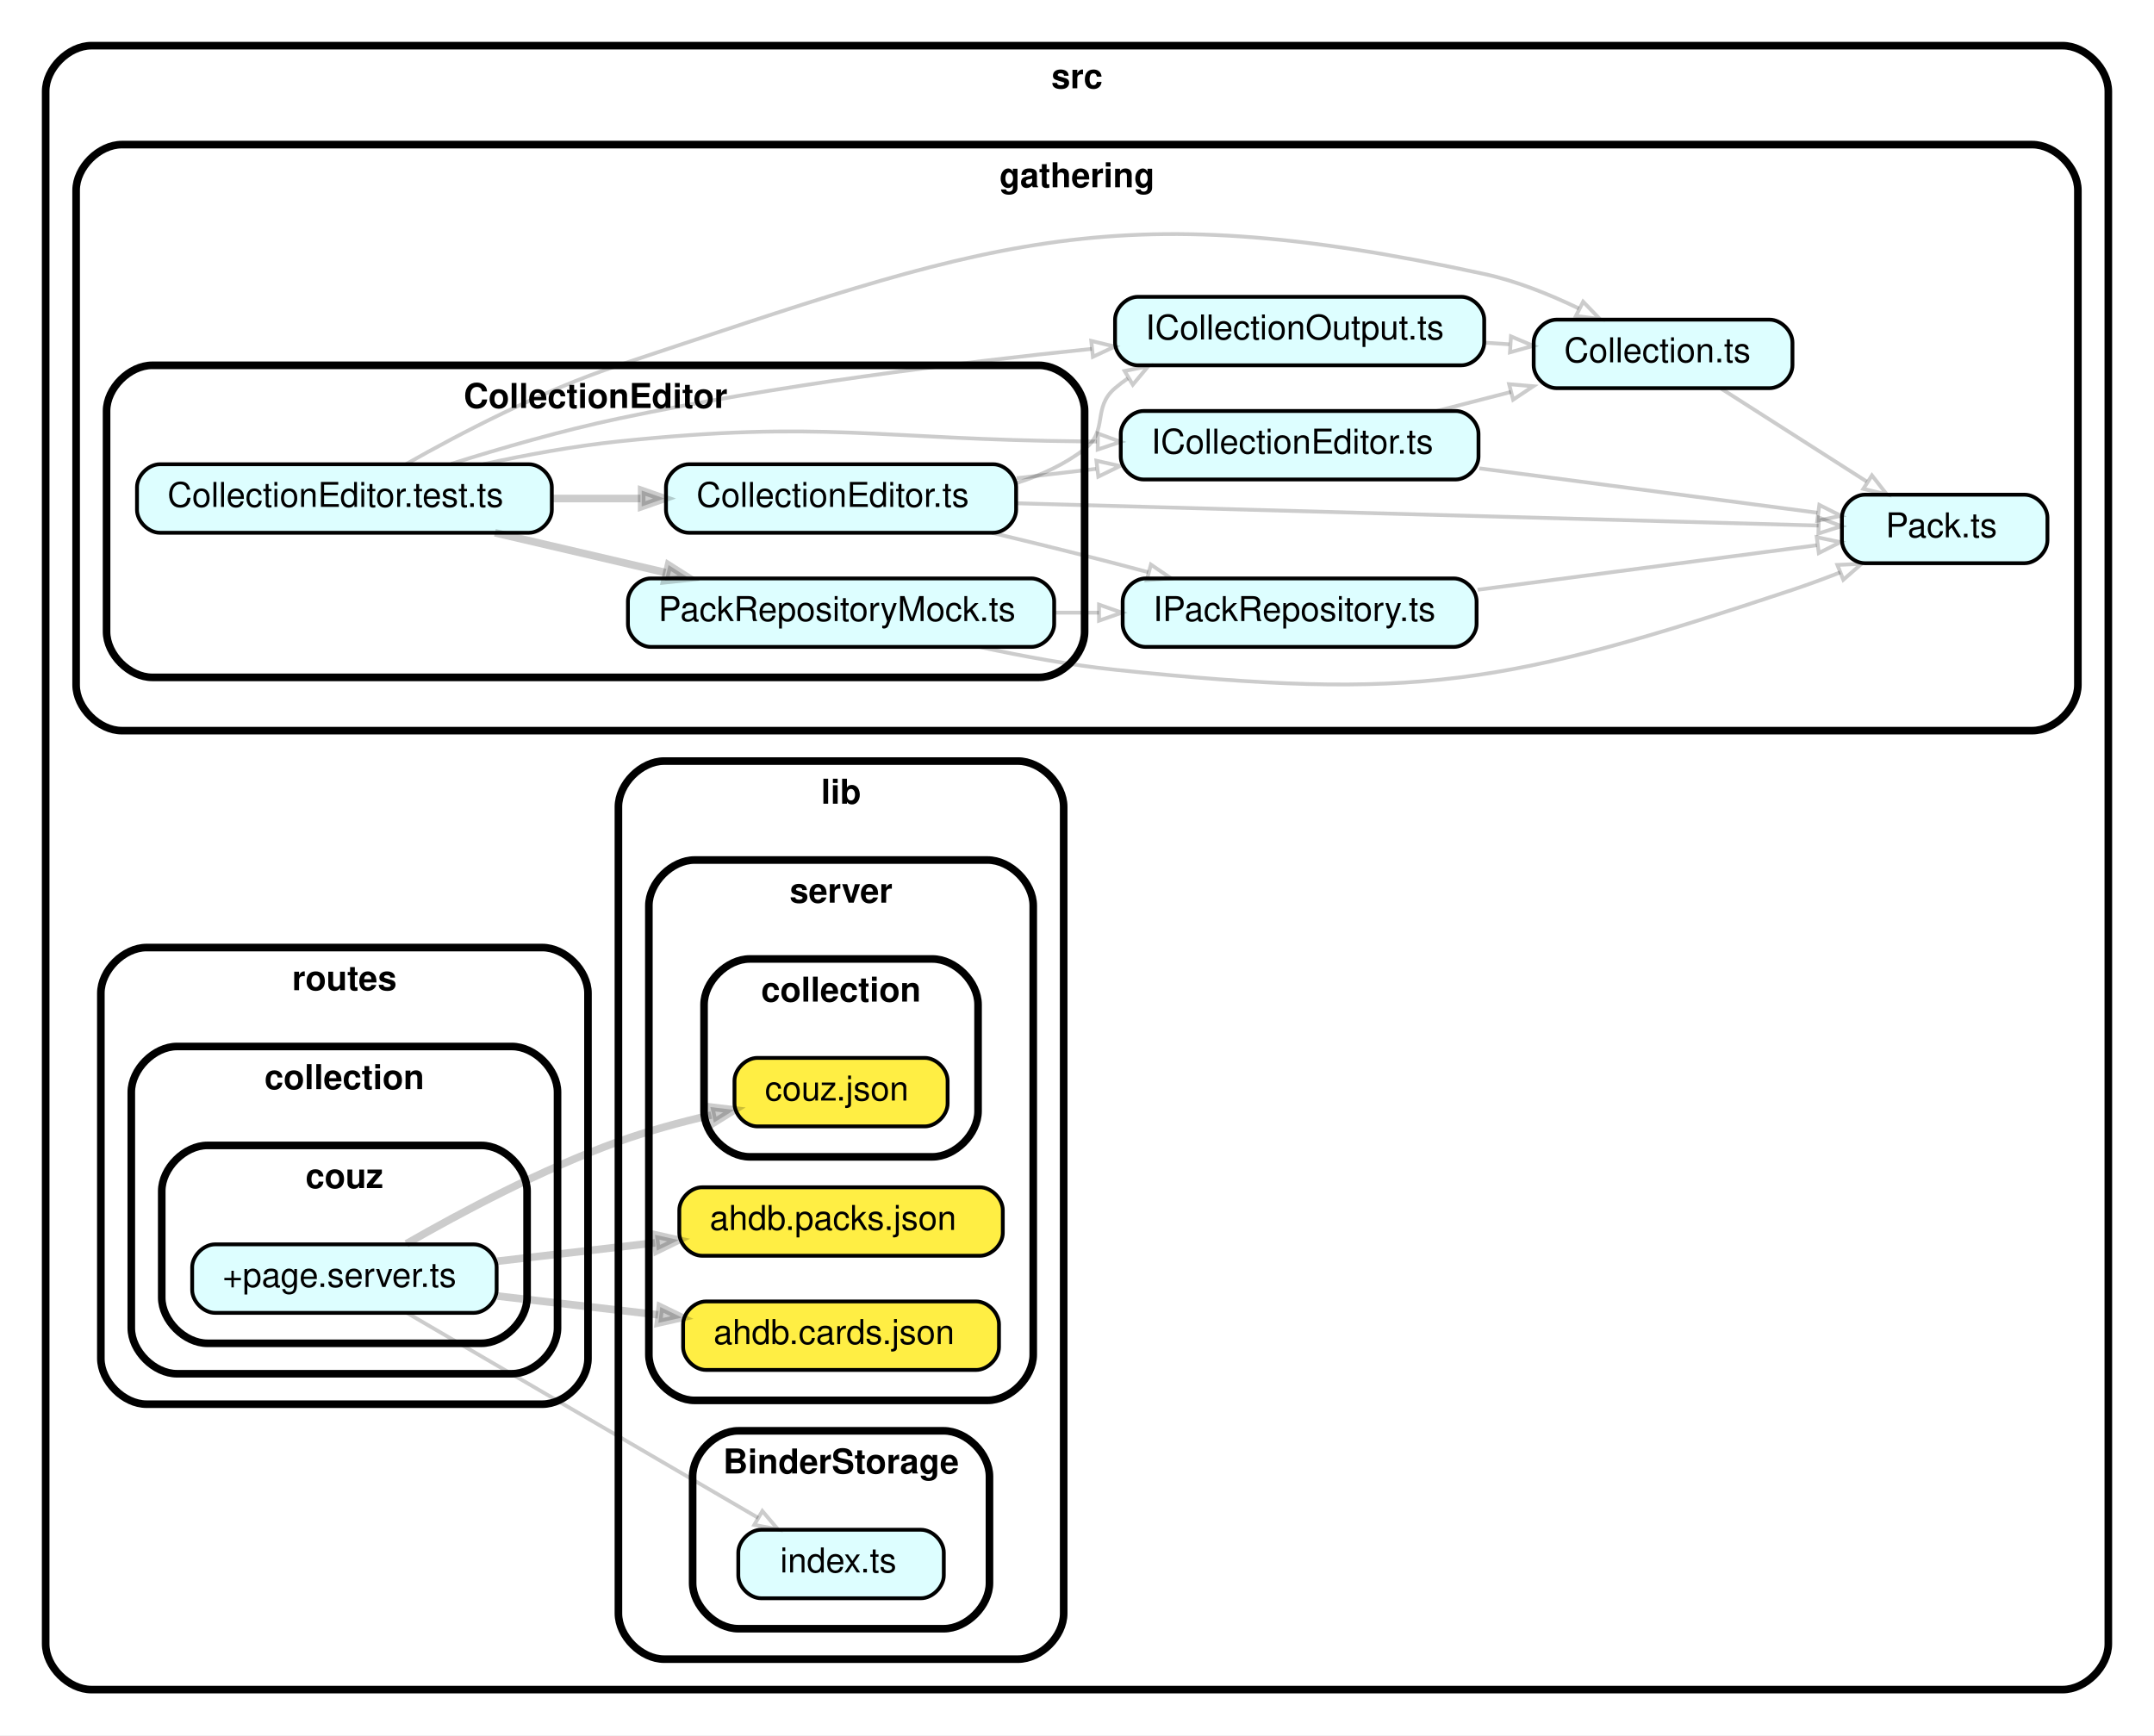
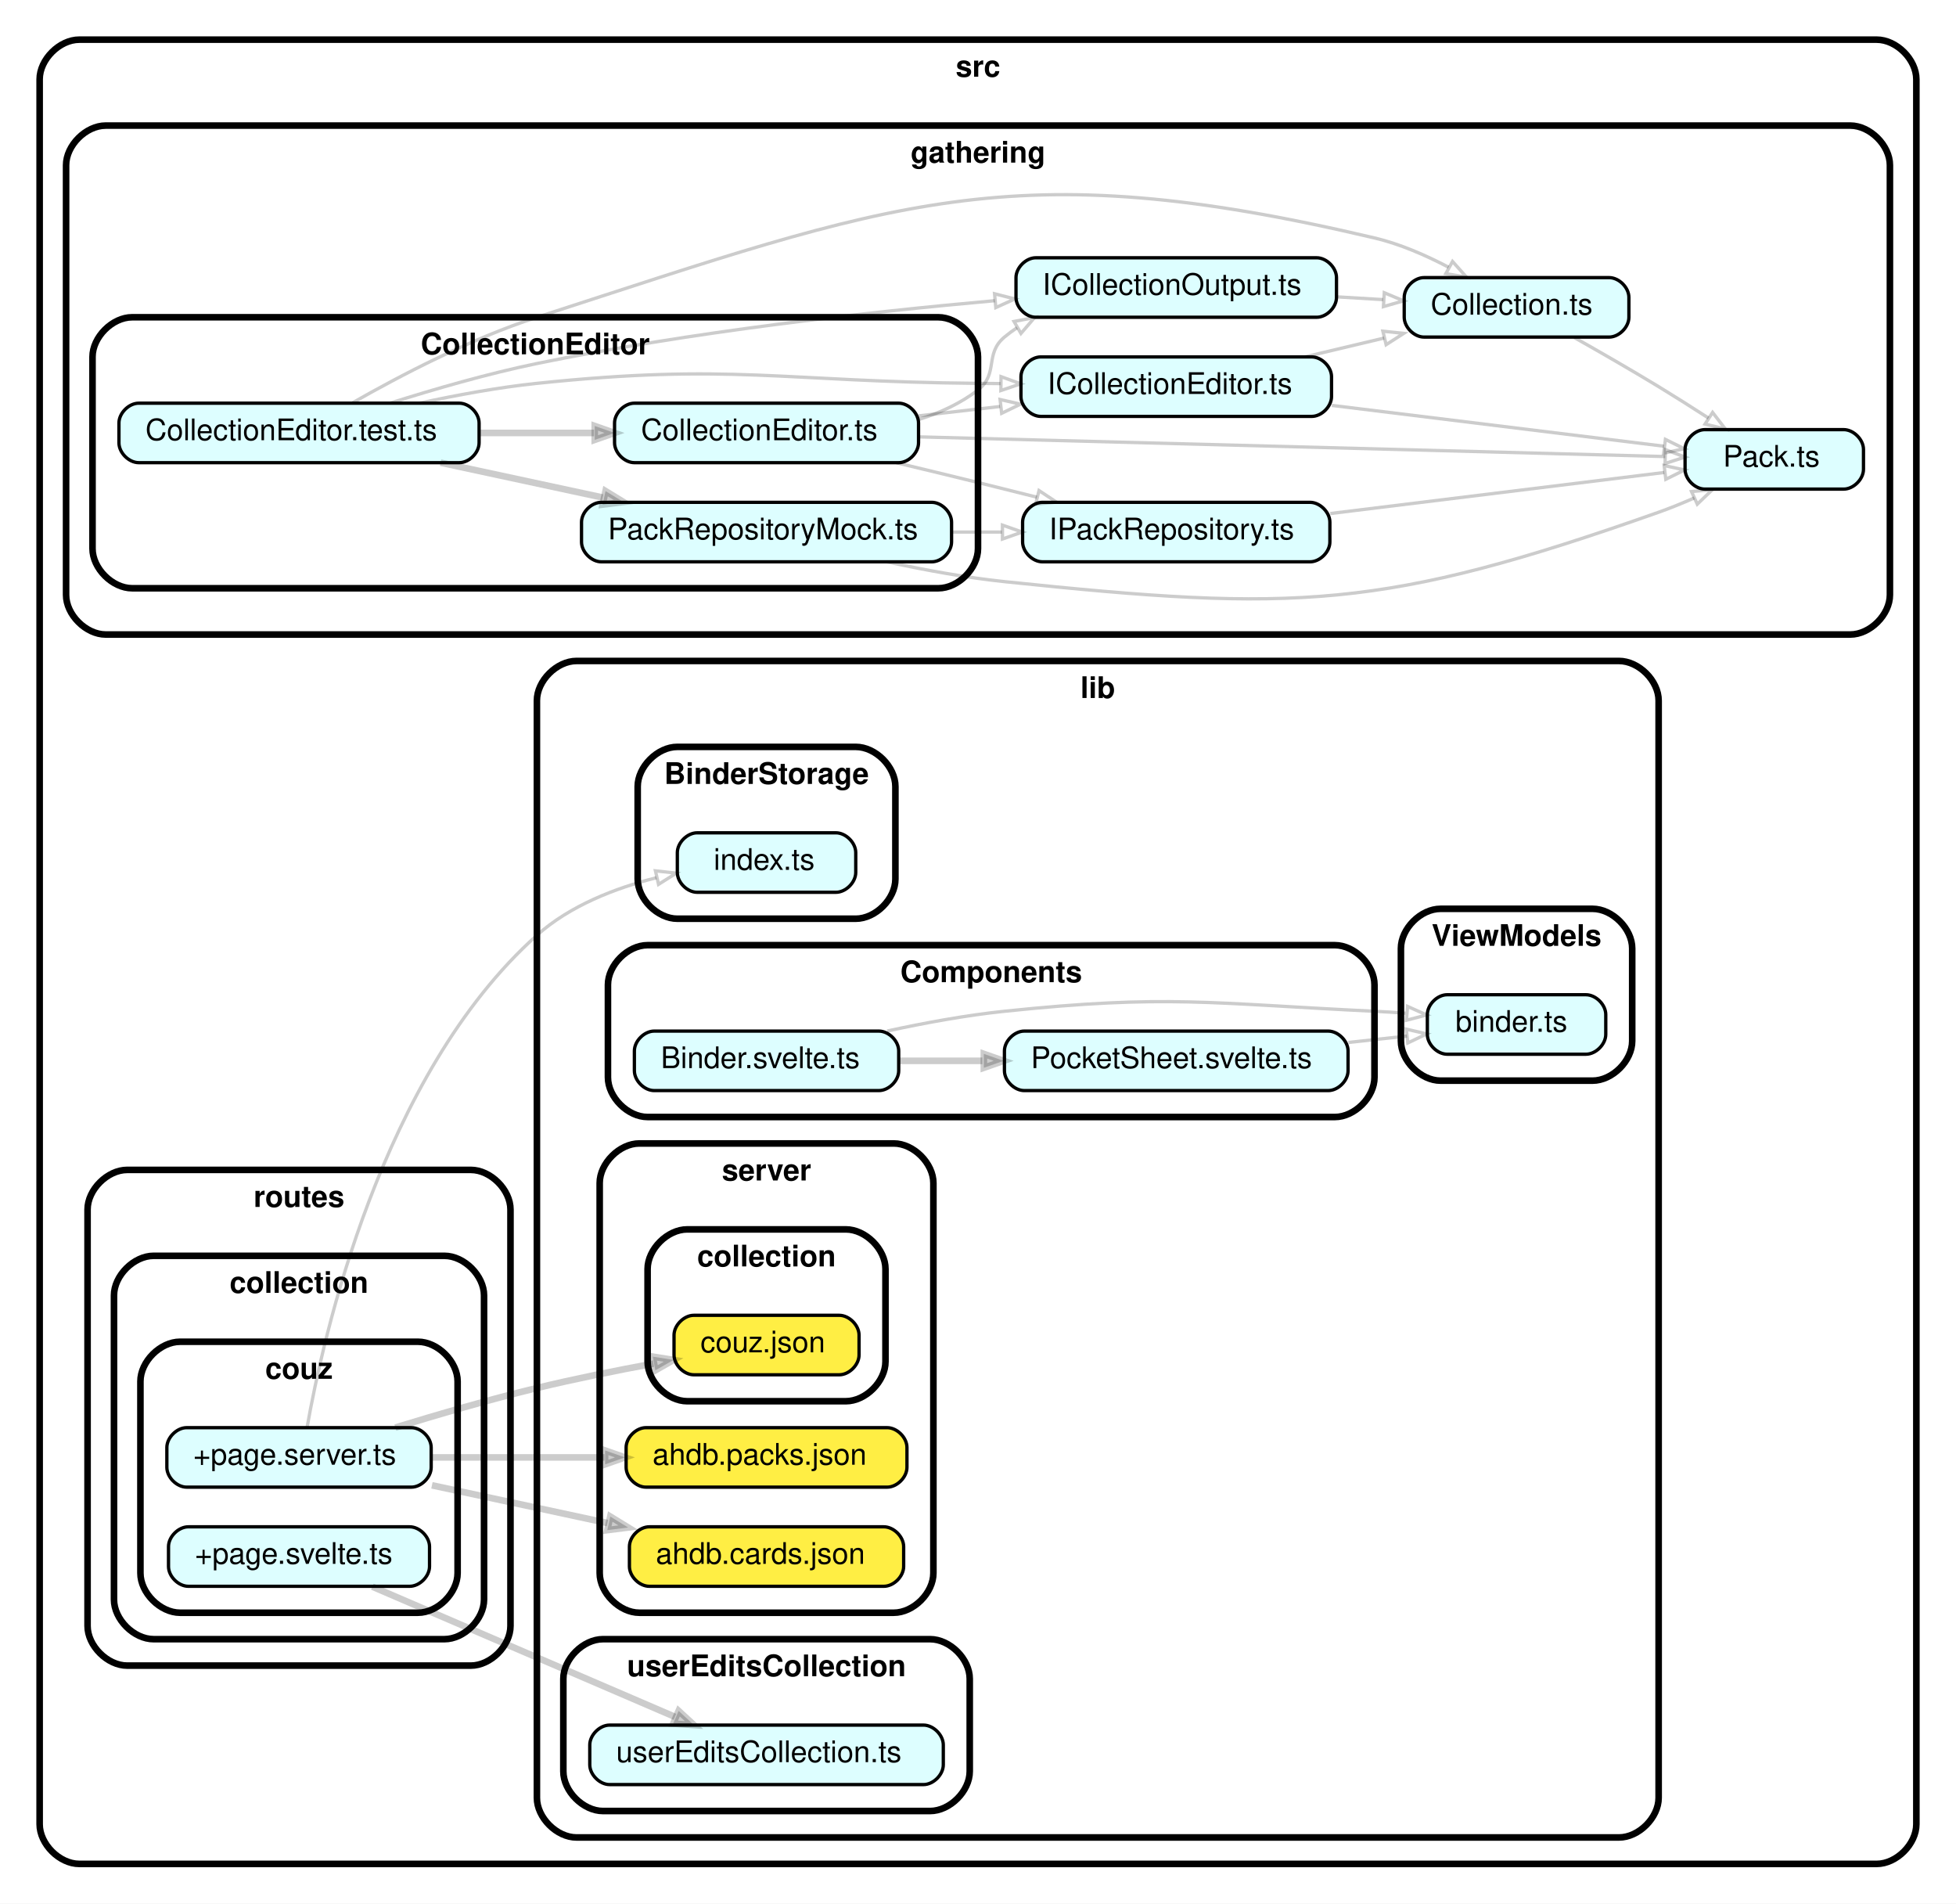
- <svg xmlns="http://www.w3.org/2000/svg" xmlns:xlink="http://www.w3.org/1999/xlink" width="566pt" height="456pt" viewBox="0.00 0.00 566.00 456.00">
-   <g id="graph0" class="graph" transform="scale(1 1) rotate(0) translate(4 452)">
-     <polygon fill="white" stroke="transparent" points="-4,4 -4,-452 562,-452 562,4 -4,4" />
+ <svg xmlns="http://www.w3.org/2000/svg" xmlns:xlink="http://www.w3.org/1999/xlink" width="592pt" height="576pt" viewBox="0.00 0.00 592.00 576.00">
+   <g id="graph0" class="graph" transform="scale(1 1) rotate(0) translate(4 572)">
+     <polygon fill="white" stroke="transparent" points="-4,4 -4,-572 588,-572 588,4 -4,4" />
    <g id="clust1" class="cluster">
-       <path fill="#ffffff" stroke="black" stroke-width="2" d="M20,-8C20,-8 538,-8 538,-8 544,-8 550,-14 550,-20 550,-20 550,-428 550,-428 550,-434 544,-440 538,-440 538,-440 20,-440 20,-440 14,-440 8,-434 8,-428 8,-428 8,-20 8,-20 8,-14 14,-8 20,-8" />
-       <text text-anchor="middle" x="279" y="-428.8" font-family="Helvetica,sans-Serif" font-weight="bold" font-size="9.00">src</text>
+       <path fill="#ffffff" stroke="black" stroke-width="2" d="M20,-8C20,-8 564,-8 564,-8 570,-8 576,-14 576,-20 576,-20 576,-548 576,-548 576,-554 570,-560 564,-560 564,-560 20,-560 20,-560 14,-560 8,-554 8,-548 8,-548 8,-20 8,-20 8,-14 14,-8 20,-8" />
+       <text text-anchor="middle" x="292" y="-548.8" font-family="Helvetica,sans-Serif" font-weight="bold" font-size="9.00">src</text>
+     </g>
+     <g id="clust2" class="cluster">
+       <path fill="#ffffff" stroke="black" stroke-width="2" d="M28,-380C28,-380 556,-380 556,-380 562,-380 568,-386 568,-392 568,-392 568,-522 568,-522 568,-528 562,-534 556,-534 556,-534 28,-534 28,-534 22,-534 16,-528 16,-522 16,-522 16,-392 16,-392 16,-386 22,-380 28,-380" />
+       <text text-anchor="middle" x="292" y="-522.8" font-family="Helvetica,sans-Serif" font-weight="bold" font-size="9.00">gathering</text>
+     </g>
+     <g id="clust3" class="cluster">
+       <path fill="#ffffff" stroke="black" stroke-width="2" d="M36,-394C36,-394 280,-394 280,-394 286,-394 292,-400 292,-406 292,-406 292,-464 292,-464 292,-470 286,-476 280,-476 280,-476 36,-476 36,-476 30,-476 24,-470 24,-464 24,-464 24,-406 24,-406 24,-400 30,-394 36,-394" />
+       <text text-anchor="middle" x="158" y="-464.8" font-family="Helvetica,sans-Serif" font-weight="bold" font-size="9.00">CollectionEditor</text>
    </g>
    <g id="clust4" class="cluster">
-       <path fill="#ffffff" stroke="black" stroke-width="2" d="M170.5,-16C170.5,-16 263.5,-16 263.5,-16 269.5,-16 275.5,-22 275.5,-28 275.5,-28 275.5,-240 275.5,-240 275.5,-246 269.5,-252 263.5,-252 263.5,-252 170.5,-252 170.5,-252 164.5,-252 158.5,-246 158.5,-240 158.5,-240 158.5,-28 158.5,-28 158.5,-22 164.5,-16 170.5,-16" />
-       <text text-anchor="middle" x="217" y="-240.8" font-family="Helvetica,sans-Serif" font-weight="bold" font-size="9.00">lib</text>
+       <path fill="#ffffff" stroke="black" stroke-width="2" d="M170.5,-16C170.5,-16 486,-16 486,-16 492,-16 498,-22 498,-28 498,-28 498,-360 498,-360 498,-366 492,-372 486,-372 486,-372 170.5,-372 170.5,-372 164.5,-372 158.5,-366 158.5,-360 158.5,-360 158.5,-28 158.5,-28 158.5,-22 164.5,-16 170.5,-16" />
+       <text text-anchor="middle" x="328.25" y="-360.8" font-family="Helvetica,sans-Serif" font-weight="bold" font-size="9.00">lib</text>
+     </g>
+     <g id="clust5" class="cluster">
+       <path fill="#ffffff" stroke="black" stroke-width="2" d="M201,-294C201,-294 255,-294 255,-294 261,-294 267,-300 267,-306 267,-306 267,-334 267,-334 267,-340 261,-346 255,-346 255,-346 201,-346 201,-346 195,-346 189,-340 189,-334 189,-334 189,-306 189,-306 189,-300 195,-294 201,-294" />
+       <text text-anchor="middle" x="228" y="-334.8" font-family="Helvetica,sans-Serif" font-weight="bold" font-size="9.00">BinderStorage</text>
    </g>
    <g id="clust6" class="cluster">
-       <path fill="#ffffff" stroke="black" stroke-width="2" d="M178.5,-84C178.5,-84 255.5,-84 255.5,-84 261.5,-84 267.5,-90 267.5,-96 267.5,-96 267.5,-214 267.5,-214 267.5,-220 261.5,-226 255.5,-226 255.5,-226 178.5,-226 178.5,-226 172.5,-226 166.5,-220 166.5,-214 166.5,-214 166.5,-96 166.5,-96 166.5,-90 172.5,-84 178.5,-84" />
-       <text text-anchor="middle" x="217" y="-214.8" font-family="Helvetica,sans-Serif" font-weight="bold" font-size="9.00">server</text>
+       <path fill="#ffffff" stroke="black" stroke-width="2" d="M192,-234C192,-234 400,-234 400,-234 406,-234 412,-240 412,-246 412,-246 412,-274 412,-274 412,-280 406,-286 400,-286 400,-286 192,-286 192,-286 186,-286 180,-280 180,-274 180,-274 180,-246 180,-246 180,-240 186,-234 192,-234" />
+       <text text-anchor="middle" x="296" y="-274.8" font-family="Helvetica,sans-Serif" font-weight="bold" font-size="9.00">Components</text>
    </g>
    <g id="clust7" class="cluster">
-       <path fill="#ffffff" stroke="black" stroke-width="2" d="M193,-148C193,-148 241,-148 241,-148 247,-148 253,-154 253,-160 253,-160 253,-188 253,-188 253,-194 247,-200 241,-200 241,-200 193,-200 193,-200 187,-200 181,-194 181,-188 181,-188 181,-160 181,-160 181,-154 187,-148 193,-148" />
-       <text text-anchor="middle" x="217" y="-188.8" font-family="Helvetica,sans-Serif" font-weight="bold" font-size="9.00">collection</text>
-     </g>
-     <g id="clust5" class="cluster">
-       <path fill="#ffffff" stroke="black" stroke-width="2" d="M190,-24C190,-24 244,-24 244,-24 250,-24 256,-30 256,-36 256,-36 256,-64 256,-64 256,-70 250,-76 244,-76 244,-76 190,-76 190,-76 184,-76 178,-70 178,-64 178,-64 178,-36 178,-36 178,-30 184,-24 190,-24" />
-       <text text-anchor="middle" x="217" y="-64.8" font-family="Helvetica,sans-Serif" font-weight="bold" font-size="9.00">BinderStorage</text>
-     </g>
-     <g id="clust2" class="cluster">
-       <path fill="#ffffff" stroke="black" stroke-width="2" d="M28,-260C28,-260 530,-260 530,-260 536,-260 542,-266 542,-272 542,-272 542,-402 542,-402 542,-408 536,-414 530,-414 530,-414 28,-414 28,-414 22,-414 16,-408 16,-402 16,-402 16,-272 16,-272 16,-266 22,-260 28,-260" />
-       <text text-anchor="middle" x="279" y="-402.8" font-family="Helvetica,sans-Serif" font-weight="bold" font-size="9.00">gathering</text>
-     </g>
-     <g id="clust3" class="cluster">
-       <path fill="#ffffff" stroke="black" stroke-width="2" d="M36,-274C36,-274 269,-274 269,-274 275,-274 281,-280 281,-286 281,-286 281,-344 281,-344 281,-350 275,-356 269,-356 269,-356 36,-356 36,-356 30,-356 24,-350 24,-344 24,-344 24,-286 24,-286 24,-280 30,-274 36,-274" />
-       <text text-anchor="middle" x="152.5" y="-344.8" font-family="Helvetica,sans-Serif" font-weight="bold" font-size="9.00">CollectionEditor</text>
+       <path fill="#ffffff" stroke="black" stroke-width="2" d="M432,-245C432,-245 478,-245 478,-245 484,-245 490,-251 490,-257 490,-257 490,-285 490,-285 490,-291 484,-297 478,-297 478,-297 432,-297 432,-297 426,-297 420,-291 420,-285 420,-285 420,-257 420,-257 420,-251 426,-245 432,-245" />
+       <text text-anchor="middle" x="455" y="-285.8" font-family="Helvetica,sans-Serif" font-weight="bold" font-size="9.00">ViewModels</text>
    </g>
    <g id="clust8" class="cluster">
-       <path fill="#ffffff" stroke="black" stroke-width="2" d="M34.5,-83C34.5,-83 138.5,-83 138.5,-83 144.5,-83 150.5,-89 150.5,-95 150.5,-95 150.5,-191 150.5,-191 150.5,-197 144.5,-203 138.5,-203 138.5,-203 34.5,-203 34.5,-203 28.5,-203 22.5,-197 22.5,-191 22.5,-191 22.5,-95 22.5,-95 22.5,-89 28.5,-83 34.5,-83" />
-       <text text-anchor="middle" x="86.5" y="-191.8" font-family="Helvetica,sans-Serif" font-weight="bold" font-size="9.00">routes</text>
+       <path fill="#ffffff" stroke="black" stroke-width="2" d="M189.5,-84C189.5,-84 266.5,-84 266.5,-84 272.5,-84 278.5,-90 278.5,-96 278.5,-96 278.5,-214 278.5,-214 278.5,-220 272.5,-226 266.5,-226 266.5,-226 189.5,-226 189.5,-226 183.5,-226 177.5,-220 177.5,-214 177.5,-214 177.5,-96 177.5,-96 177.5,-90 183.5,-84 189.5,-84" />
+       <text text-anchor="middle" x="228" y="-214.8" font-family="Helvetica,sans-Serif" font-weight="bold" font-size="9.00">server</text>
    </g>
    <g id="clust9" class="cluster">
-       <path fill="#ffffff" stroke="black" stroke-width="2" d="M42.5,-91C42.5,-91 130.5,-91 130.5,-91 136.5,-91 142.5,-97 142.5,-103 142.5,-103 142.5,-165 142.5,-165 142.5,-171 136.5,-177 130.5,-177 130.5,-177 42.5,-177 42.5,-177 36.5,-177 30.5,-171 30.5,-165 30.5,-165 30.5,-103 30.5,-103 30.5,-97 36.5,-91 42.5,-91" />
-       <text text-anchor="middle" x="86.5" y="-165.8" font-family="Helvetica,sans-Serif" font-weight="bold" font-size="9.00">collection</text>
+       <path fill="#ffffff" stroke="black" stroke-width="2" d="M204,-148C204,-148 252,-148 252,-148 258,-148 264,-154 264,-160 264,-160 264,-188 264,-188 264,-194 258,-200 252,-200 252,-200 204,-200 204,-200 198,-200 192,-194 192,-188 192,-188 192,-160 192,-160 192,-154 198,-148 204,-148" />
+       <text text-anchor="middle" x="228" y="-188.8" font-family="Helvetica,sans-Serif" font-weight="bold" font-size="9.00">collection</text>
    </g>
    <g id="clust10" class="cluster">
-       <path fill="#ffffff" stroke="black" stroke-width="2" d="M50.5,-99C50.5,-99 122.5,-99 122.5,-99 128.5,-99 134.5,-105 134.5,-111 134.5,-111 134.5,-139 134.5,-139 134.5,-145 128.5,-151 122.5,-151 122.5,-151 50.5,-151 50.5,-151 44.5,-151 38.5,-145 38.5,-139 38.5,-139 38.5,-111 38.5,-111 38.5,-105 44.5,-99 50.5,-99" />
-       <text text-anchor="middle" x="86.5" y="-139.8" font-family="Helvetica,sans-Serif" font-weight="bold" font-size="9.00">couz</text>
+       <path fill="#ffffff" stroke="black" stroke-width="2" d="M178.5,-24C178.5,-24 277.5,-24 277.5,-24 283.5,-24 289.5,-30 289.5,-36 289.5,-36 289.5,-64 289.5,-64 289.5,-70 283.5,-76 277.5,-76 277.5,-76 178.5,-76 178.5,-76 172.5,-76 166.5,-70 166.5,-64 166.5,-64 166.5,-36 166.5,-36 166.5,-30 172.5,-24 178.5,-24" />
+       <text text-anchor="middle" x="228" y="-64.8" font-family="Helvetica,sans-Serif" font-weight="bold" font-size="9.00">userEditsCollection</text>
+     </g>
+     <g id="clust11" class="cluster">
+       <path fill="#ffffff" stroke="black" stroke-width="2" d="M34.5,-68C34.5,-68 138.5,-68 138.5,-68 144.5,-68 150.5,-74 150.5,-80 150.5,-80 150.5,-206 150.5,-206 150.5,-212 144.5,-218 138.5,-218 138.5,-218 34.5,-218 34.5,-218 28.5,-218 22.5,-212 22.5,-206 22.5,-206 22.5,-80 22.5,-80 22.5,-74 28.5,-68 34.5,-68" />
+       <text text-anchor="middle" x="86.5" y="-206.8" font-family="Helvetica,sans-Serif" font-weight="bold" font-size="9.00">routes</text>
+     </g>
+     <g id="clust12" class="cluster">
+       <path fill="#ffffff" stroke="black" stroke-width="2" d="M42.5,-76C42.5,-76 130.5,-76 130.5,-76 136.5,-76 142.5,-82 142.5,-88 142.5,-88 142.5,-180 142.5,-180 142.5,-186 136.5,-192 130.5,-192 130.5,-192 42.5,-192 42.5,-192 36.5,-192 30.5,-186 30.5,-180 30.5,-180 30.5,-88 30.5,-88 30.5,-82 36.5,-76 42.5,-76" />
+       <text text-anchor="middle" x="86.5" y="-180.8" font-family="Helvetica,sans-Serif" font-weight="bold" font-size="9.00">collection</text>
+     </g>
+     <g id="clust13" class="cluster">
+       <path fill="#ffffff" stroke="black" stroke-width="2" d="M50.5,-84C50.5,-84 122.5,-84 122.5,-84 128.5,-84 134.5,-90 134.5,-96 134.5,-96 134.5,-154 134.5,-154 134.5,-160 128.5,-166 122.5,-166 122.5,-166 50.5,-166 50.5,-166 44.5,-166 38.5,-160 38.5,-154 38.5,-154 38.5,-96 38.5,-96 38.5,-90 44.5,-84 50.5,-84" />
+       <text text-anchor="middle" x="86.5" y="-154.8" font-family="Helvetica,sans-Serif" font-weight="bold" font-size="9.00">couz</text>
    </g>
    <g id="node1" class="node">
      <g id="a_node1">
        <a xlink:href="src/gathering/Collection.ts" xlink:title="Collection.ts">
-           <path fill="#ddfeff" stroke="black" d="M461,-368C461,-368 405,-368 405,-368 402,-368 399,-365 399,-362 399,-362 399,-356 399,-356 399,-353 402,-350 405,-350 405,-350 461,-350 461,-350 464,-350 467,-353 467,-356 467,-356 467,-362 467,-362 467,-365 464,-368 461,-368" />
-           <text text-anchor="start" x="407" y="-356.8" font-family="Helvetica,sans-Serif" font-size="9.00">Collection.ts</text>
+           <path fill="#ddfeff" stroke="black" d="M483,-488C483,-488 427,-488 427,-488 424,-488 421,-485 421,-482 421,-482 421,-476 421,-476 421,-473 424,-470 427,-470 427,-470 483,-470 483,-470 486,-470 489,-473 489,-476 489,-476 489,-482 489,-482 489,-485 486,-488 483,-488" />
+           <text text-anchor="start" x="429" y="-476.8" font-family="Helvetica,sans-Serif" font-size="9.00">Collection.ts</text>
        </a>
      </g>
    </g>
    <g id="node2" class="node">
      <g id="a_node2">
        <a xlink:href="src/gathering/Pack.ts" xlink:title="Pack.ts">
-           <path fill="#ddfeff" stroke="black" d="M528,-322C528,-322 486,-322 486,-322 483,-322 480,-319 480,-316 480,-316 480,-310 480,-310 480,-307 483,-304 486,-304 486,-304 528,-304 528,-304 531,-304 534,-307 534,-310 534,-310 534,-316 534,-316 534,-319 531,-322 528,-322" />
-           <text text-anchor="start" x="491.5" y="-310.8" font-family="Helvetica,sans-Serif" font-size="9.00">Pack.ts</text>
+           <path fill="#ddfeff" stroke="black" d="M554,-442C554,-442 512,-442 512,-442 509,-442 506,-439 506,-436 506,-436 506,-430 506,-430 506,-427 509,-424 512,-424 512,-424 554,-424 554,-424 557,-424 560,-427 560,-430 560,-430 560,-436 560,-436 560,-439 557,-442 554,-442" />
+           <text text-anchor="start" x="517.5" y="-430.8" font-family="Helvetica,sans-Serif" font-size="9.00">Pack.ts</text>
        </a>
      </g>
    </g>
    <g id="edge1" class="edge">
-       <path fill="none" stroke="#000000" stroke-opacity="0.2" d="M448.22,-349.91C459.17,-342.92 474.42,-333.18 486.5,-325.46" />
-       <polygon fill="none" stroke="#000000" stroke-opacity="0.2" points="487.88,-327.07 491.8,-322.07 485.62,-323.53 487.88,-327.07" />
+       <path fill="none" stroke="#000000" stroke-opacity="0.2" d="M472.48,-469.86C480.27,-465.47 489.68,-460.06 498,-455 502.94,-451.99 508.22,-448.65 513.1,-445.49" />
+       <polygon fill="none" stroke="#000000" stroke-opacity="0.2" points="514.33,-447.2 518.21,-442.17 512.04,-443.68 514.33,-447.2" />
    </g>
    <g id="node3" class="node">
      <g id="a_node3">
        <a xlink:href="src/gathering/CollectionEditor/CollectionEditor.test.ts" xlink:title="CollectionEditor.test.ts">
-           <path fill="#ddfeff" stroke="black" d="M135,-330C135,-330 38,-330 38,-330 35,-330 32,-327 32,-324 32,-324 32,-318 32,-318 32,-315 35,-312 38,-312 38,-312 135,-312 135,-312 138,-312 141,-315 141,-318 141,-318 141,-324 141,-324 141,-327 138,-330 135,-330" />
-           <text text-anchor="start" x="40" y="-318.8" font-family="Helvetica,sans-Serif" font-size="9.00">CollectionEditor.test.ts</text>
+           <path fill="#ddfeff" stroke="black" d="M135,-450C135,-450 38,-450 38,-450 35,-450 32,-447 32,-444 32,-444 32,-438 32,-438 32,-435 35,-432 38,-432 38,-432 135,-432 135,-432 138,-432 141,-435 141,-438 141,-438 141,-444 141,-444 141,-447 138,-450 135,-450" />
+           <text text-anchor="start" x="40" y="-438.8" font-family="Helvetica,sans-Serif" font-size="9.00">CollectionEditor.test.ts</text>
        </a>
      </g>
    </g>
    <g id="edge4" class="edge">
-       <path fill="none" stroke="#000000" stroke-opacity="0.2" d="M102.76,-330.07C116.8,-338.03 138.41,-349.34 158.5,-356 255.01,-387.98 286.65,-401.61 386,-380 394.48,-378.16 403.26,-374.61 410.86,-370.94" />
-       <polygon fill="none" stroke="#000000" stroke-opacity="0.2" points="411.99,-372.72 416.41,-368.15 410.1,-368.97 411.99,-372.72" />
+       <path fill="none" stroke="#000000" stroke-opacity="0.2" d="M102.74,-450.14C116.76,-458.14 138.36,-469.48 158.5,-476 266.17,-510.85 301.86,-526 412,-500 419.69,-498.19 427.57,-494.74 434.4,-491.15" />
+       <polygon fill="none" stroke="#000000" stroke-opacity="0.2" points="435.62,-492.88 439.86,-488.14 433.59,-489.2 435.62,-492.88" />
    </g>
    <g id="node4" class="node">
      <g id="a_node4">
        <a xlink:href="src/gathering/CollectionEditor/CollectionEditor.ts" xlink:title="CollectionEditor.ts">
-           <path fill="#ddfeff" stroke="black" d="M257,-330C257,-330 177,-330 177,-330 174,-330 171,-327 171,-324 171,-324 171,-318 171,-318 171,-315 174,-312 177,-312 177,-312 257,-312 257,-312 260,-312 263,-315 263,-318 263,-318 263,-324 263,-324 263,-327 260,-330 257,-330" />
-           <text text-anchor="start" x="179" y="-318.8" font-family="Helvetica,sans-Serif" font-size="9.00">CollectionEditor.ts</text>
+           <path fill="#ddfeff" stroke="black" d="M268,-450C268,-450 188,-450 188,-450 185,-450 182,-447 182,-444 182,-444 182,-438 182,-438 182,-435 185,-432 188,-432 188,-432 268,-432 268,-432 271,-432 274,-435 274,-438 274,-438 274,-444 274,-444 274,-447 271,-450 268,-450" />
+           <text text-anchor="start" x="190" y="-438.8" font-family="Helvetica,sans-Serif" font-size="9.00">CollectionEditor.ts</text>
        </a>
      </g>
    </g>
    <g id="edge2" class="edge">
-       <path fill="none" stroke="#000000" stroke-width="2" stroke-opacity="0.2" d="M141.25,-321C148.88,-321 156.71,-321 164.3,-321" />
-       <polygon fill="#000000" fill-opacity="0.2" stroke="#000000" stroke-width="2" stroke-opacity="0.2" points="164.61,-323.1 170.61,-321 164.61,-318.9 164.61,-323.1" />
+       <path fill="none" stroke="#000000" stroke-width="2" stroke-opacity="0.2" d="M141.04,-441C152.45,-441 164.47,-441 175.79,-441" />
+       <polygon fill="#000000" fill-opacity="0.2" stroke="#000000" stroke-width="2" stroke-opacity="0.2" points="176,-443.1 182,-441 176,-438.9 176,-443.1" />
    </g>
    <g id="node5" class="node">
      <g id="a_node5">
        <a xlink:href="src/gathering/CollectionEditor/PackRepositoryMock.ts" xlink:title="PackRepositoryMock.ts">
-           <path fill="#ddfeff" stroke="black" d="M267,-300C267,-300 167,-300 167,-300 164,-300 161,-297 161,-294 161,-294 161,-288 161,-288 161,-285 164,-282 167,-282 167,-282 267,-282 267,-282 270,-282 273,-285 273,-288 273,-288 273,-294 273,-294 273,-297 270,-300 267,-300" />
-           <text text-anchor="start" x="169" y="-288.8" font-family="Helvetica,sans-Serif" font-size="9.00">PackRepositoryMock.ts</text>
+           <path fill="#ddfeff" stroke="black" d="M278,-420C278,-420 178,-420 178,-420 175,-420 172,-417 172,-414 172,-414 172,-408 172,-408 172,-405 175,-402 178,-402 178,-402 278,-402 278,-402 281,-402 284,-405 284,-408 284,-408 284,-414 284,-414 284,-417 281,-420 278,-420" />
+           <text text-anchor="start" x="180" y="-408.8" font-family="Helvetica,sans-Serif" font-size="9.00">PackRepositoryMock.ts</text>
        </a>
      </g>
    </g>
    <g id="edge3" class="edge">
-       <path fill="none" stroke="#000000" stroke-width="2" stroke-opacity="0.2" d="M126.05,-312C140.16,-308.71 156.23,-304.95 170.86,-301.54" />
-       <polygon fill="#000000" fill-opacity="0.2" stroke="#000000" stroke-width="2" stroke-opacity="0.2" points="171.66,-303.51 177.03,-300.1 170.71,-299.42 171.66,-303.51" />
+       <path fill="none" stroke="#000000" stroke-width="2" stroke-opacity="0.2" d="M129.35,-432C144.8,-428.68 162.43,-424.89 178.42,-421.45" />
+       <polygon fill="#000000" fill-opacity="0.2" stroke="#000000" stroke-width="2" stroke-opacity="0.2" points="179.27,-423.41 184.69,-420.1 178.39,-419.31 179.27,-423.41" />
    </g>
    <g id="node6" class="node">
      <g id="a_node6">
        <a xlink:href="src/gathering/ICollectionEditor.ts" xlink:title="ICollectionEditor.ts">
-           <path fill="#ddfeff" stroke="black" d="M378.5,-344C378.5,-344 296.5,-344 296.5,-344 293.5,-344 290.5,-341 290.5,-338 290.5,-338 290.5,-332 290.5,-332 290.5,-329 293.5,-326 296.5,-326 296.5,-326 378.5,-326 378.5,-326 381.5,-326 384.5,-329 384.5,-332 384.5,-332 384.5,-338 384.5,-338 384.5,-341 381.5,-344 378.5,-344" />
-           <text text-anchor="start" x="298.5" y="-332.8" font-family="Helvetica,sans-Serif" font-size="9.00">ICollectionEditor.ts</text>
+           <path fill="#ddfeff" stroke="black" d="M393,-464C393,-464 311,-464 311,-464 308,-464 305,-461 305,-458 305,-458 305,-452 305,-452 305,-449 308,-446 311,-446 311,-446 393,-446 393,-446 396,-446 399,-449 399,-452 399,-452 399,-458 399,-458 399,-461 396,-464 393,-464" />
+           <text text-anchor="start" x="313" y="-452.8" font-family="Helvetica,sans-Serif" font-size="9.00">ICollectionEditor.ts</text>
        </a>
      </g>
    </g>
    <g id="edge5" class="edge">
-       <path fill="none" stroke="#000000" stroke-opacity="0.2" d="M123.02,-330.02C134.29,-332.47 146.85,-334.78 158.5,-336 212.65,-341.66 226.56,-336.49 281,-336 282.06,-335.99 283.13,-335.98 284.21,-335.97" />
-       <polygon fill="none" stroke="#000000" stroke-opacity="0.2" points="284.49,-338.07 290.47,-335.89 284.44,-333.87 284.49,-338.07" />
+       <path fill="none" stroke="#000000" stroke-opacity="0.2" d="M123.02,-450.02C134.29,-452.47 146.85,-454.78 158.5,-456 217.51,-462.17 232.67,-456.5 292,-456 294.23,-455.98 296.51,-455.96 298.81,-455.93" />
+       <polygon fill="none" stroke="#000000" stroke-opacity="0.2" points="298.97,-458.03 304.94,-455.86 298.92,-453.83 298.97,-458.03" />
    </g>
    <g id="node7" class="node">
      <g id="a_node7">
        <a xlink:href="src/gathering/ICollectionOutput.ts" xlink:title="ICollectionOutput.ts">
-           <path fill="#ddfeff" stroke="black" d="M380,-374C380,-374 295,-374 295,-374 292,-374 289,-371 289,-368 289,-368 289,-362 289,-362 289,-359 292,-356 295,-356 295,-356 380,-356 380,-356 383,-356 386,-359 386,-362 386,-362 386,-368 386,-368 386,-371 383,-374 380,-374" />
-           <text text-anchor="start" x="297" y="-362.8" font-family="Helvetica,sans-Serif" font-size="9.00">ICollectionOutput.ts</text>
+           <path fill="#ddfeff" stroke="black" d="M394.5,-494C394.5,-494 309.5,-494 309.5,-494 306.5,-494 303.5,-491 303.5,-488 303.5,-488 303.5,-482 303.5,-482 303.5,-479 306.5,-476 309.5,-476 309.5,-476 394.5,-476 394.5,-476 397.5,-476 400.5,-479 400.5,-482 400.5,-482 400.5,-488 400.5,-488 400.5,-491 397.5,-494 394.5,-494" />
+           <text text-anchor="start" x="311.5" y="-482.8" font-family="Helvetica,sans-Serif" font-size="9.00">ICollectionOutput.ts</text>
        </a>
      </g>
    </g>
    <g id="edge6" class="edge">
-       <path fill="none" stroke="#000000" stroke-opacity="0.2" d="M114.55,-330.1C127.69,-334.24 143.78,-338.89 158.5,-342 199.86,-350.73 247.36,-356.67 282.89,-360.32" />
-       <polygon fill="none" stroke="#000000" stroke-opacity="0.2" points="282.75,-362.41 288.93,-360.93 283.18,-358.24 282.75,-362.41" />
+       <path fill="none" stroke="#000000" stroke-opacity="0.2" d="M114.2,-450.06C127.4,-454.24 143.64,-458.94 158.5,-462 204.81,-471.54 258.26,-477.54 297.07,-481.01" />
+       <polygon fill="none" stroke="#000000" stroke-opacity="0.2" points="297.01,-483.11 303.17,-481.54 297.38,-478.93 297.01,-483.11" />
    </g>
    <g id="edge10" class="edge">
-       <path fill="none" stroke="#000000" stroke-opacity="0.2" d="M263.32,-319.74C321.92,-318.11 422.54,-315.32 473.86,-313.89" />
-       <polygon fill="none" stroke="#000000" stroke-opacity="0.2" points="473.93,-315.99 479.87,-313.73 473.81,-311.79 473.93,-315.99" />
+       <path fill="none" stroke="#000000" stroke-opacity="0.2" d="M274.03,-439.81C335.94,-438.18 445.81,-435.28 499.98,-433.85" />
+       <polygon fill="none" stroke="#000000" stroke-opacity="0.2" points="500.05,-435.94 505.99,-433.69 499.94,-431.75 500.05,-435.94" />
    </g>
    <g id="edge7" class="edge">
-       <path fill="none" stroke="#000000" stroke-opacity="0.2" d="M263.14,-326.33C269.95,-327.14 277.02,-327.97 283.97,-328.79" />
-       <polygon fill="none" stroke="#000000" stroke-opacity="0.2" points="284.1,-330.92 290.31,-329.54 284.6,-326.75 284.1,-330.92" />
+       <path fill="none" stroke="#000000" stroke-opacity="0.2" d="M274.08,-446.17C282.09,-447.09 290.49,-448.06 298.67,-449" />
+       <polygon fill="none" stroke="#000000" stroke-opacity="0.2" points="298.68,-451.11 304.88,-449.71 299.16,-446.94 298.68,-451.11" />
    </g>
    <g id="edge8" class="edge">
-       <path fill="none" stroke="#000000" stroke-opacity="0.2" d="M263.22,-325.11C269.61,-327.13 275.78,-329.98 281,-334 287.3,-338.85 282.95,-344.84 289,-350 290.07,-350.91 291.19,-351.77 292.36,-352.57" />
-       <polygon fill="none" stroke="#000000" stroke-opacity="0.2" points="291.51,-354.51 297.74,-355.78 293.66,-350.9 291.51,-354.51" />
+       <path fill="none" stroke="#000000" stroke-opacity="0.2" d="M274.22,-445.11C280.61,-447.13 286.78,-449.98 292,-454 298.3,-458.85 293.9,-464.9 300,-470 301.21,-471.01 302.48,-471.95 303.81,-472.83" />
+       <polygon fill="none" stroke="#000000" stroke-opacity="0.2" points="302.9,-474.73 309.14,-475.92 305,-471.1 302.9,-474.73" />
    </g>
    <g id="node8" class="node">
      <g id="a_node8">
        <a xlink:href="src/gathering/IPackRepository.ts" xlink:title="IPackRepository.ts">
-           <path fill="#ddfeff" stroke="black" d="M378,-300C378,-300 297,-300 297,-300 294,-300 291,-297 291,-294 291,-294 291,-288 291,-288 291,-285 294,-282 297,-282 297,-282 378,-282 378,-282 381,-282 384,-285 384,-288 384,-288 384,-294 384,-294 384,-297 381,-300 378,-300" />
-           <text text-anchor="start" x="299" y="-288.8" font-family="Helvetica,sans-Serif" font-size="9.00">IPackRepository.ts</text>
+           <path fill="#ddfeff" stroke="black" d="M392.5,-420C392.5,-420 311.5,-420 311.5,-420 308.5,-420 305.5,-417 305.5,-414 305.5,-414 305.5,-408 305.5,-408 305.5,-405 308.5,-402 311.5,-402 311.5,-402 392.5,-402 392.5,-402 395.5,-402 398.5,-405 398.5,-408 398.5,-408 398.5,-414 398.5,-414 398.5,-417 395.5,-420 392.5,-420" />
+           <text text-anchor="start" x="313.5" y="-408.8" font-family="Helvetica,sans-Serif" font-size="9.00">IPackRepository.ts</text>
        </a>
      </g>
    </g>
    <g id="edge9" class="edge">
-       <path fill="none" stroke="#000000" stroke-opacity="0.2" d="M256.69,-311.98C264.74,-310.05 273.15,-307.99 281,-306 286.4,-304.63 292.08,-303.14 297.67,-301.65" />
-       <polygon fill="none" stroke="#000000" stroke-opacity="0.2" points="298.42,-303.63 303.67,-300.05 297.34,-299.57 298.42,-303.63" />
+       <path fill="none" stroke="#000000" stroke-opacity="0.2" d="M267.34,-431.97C275.48,-430.02 284.03,-427.96 292,-426 297.77,-424.58 303.86,-423.06 309.84,-421.55" />
+       <polygon fill="none" stroke="#000000" stroke-opacity="0.2" points="310.47,-423.56 315.77,-420.05 309.44,-419.49 310.47,-423.56" />
    </g>
    <g id="edge12" class="edge">
-       <path fill="none" stroke="#000000" stroke-opacity="0.2" d="M253.52,-281.98C264.79,-279.53 277.35,-277.22 289,-276 368.23,-267.72 391.42,-271.83 467,-297 471.11,-298.37 475.39,-299.96 479.56,-301.59" />
-       <polygon fill="none" stroke="#000000" stroke-opacity="0.2" points="478.8,-303.55 485.15,-303.83 480.36,-299.65 478.8,-303.55" />
+       <path fill="none" stroke="#000000" stroke-opacity="0.2" d="M264.52,-401.98C275.79,-399.53 288.35,-397.22 300,-396 388.01,-386.8 414.56,-387.52 498,-417 501.55,-418.26 505.23,-419.76 508.8,-421.33" />
+       <polygon fill="none" stroke="#000000" stroke-opacity="0.2" points="507.95,-423.26 514.28,-423.84 509.7,-419.44 507.95,-423.26" />
    </g>
    <g id="edge11" class="edge">
-       <path fill="none" stroke="#000000" stroke-opacity="0.2" d="M273.09,-291C276.97,-291 280.89,-291 284.75,-291" />
-       <polygon fill="none" stroke="#000000" stroke-opacity="0.2" points="284.79,-293.1 290.79,-291 284.79,-288.9 284.79,-293.1" />
+       <path fill="none" stroke="#000000" stroke-opacity="0.2" d="M284.29,-411C289.25,-411 294.27,-411 299.2,-411" />
+       <polygon fill="none" stroke="#000000" stroke-opacity="0.2" points="299.4,-413.1 305.4,-411 299.4,-408.9 299.4,-413.1" />
    </g>
    <g id="edge13" class="edge">
-       <path fill="none" stroke="#000000" stroke-opacity="0.2" d="M373.58,-344C379.93,-345.63 386.58,-347.34 393.03,-349" />
-       <polygon fill="none" stroke="#000000" stroke-opacity="0.2" points="392.55,-351.04 398.89,-350.5 393.6,-346.97 392.55,-351.04" />
+       <path fill="none" stroke="#000000" stroke-opacity="0.2" d="M390.9,-464C398.75,-465.87 407.03,-467.84 414.92,-469.71" />
+       <polygon fill="none" stroke="#000000" stroke-opacity="0.2" points="414.54,-471.78 420.87,-471.13 415.52,-467.7 414.54,-471.78" />
    </g>
    <g id="edge14" class="edge">
-       <path fill="none" stroke="#000000" stroke-opacity="0.2" d="M384.71,-328.93C412.92,-325.23 448.29,-320.58 473.55,-317.26" />
-       <polygon fill="none" stroke="#000000" stroke-opacity="0.2" points="474.06,-319.31 479.74,-316.45 473.52,-315.15 474.06,-319.31" />
+       <path fill="none" stroke="#000000" stroke-opacity="0.2" d="M399.1,-449.33C430.59,-445.46 471.54,-440.43 499.61,-436.98" />
+       <polygon fill="none" stroke="#000000" stroke-opacity="0.2" points="500.05,-439.04 505.75,-436.23 499.54,-434.87 500.05,-439.04" />
    </g>
    <g id="edge15" class="edge">
-       <path fill="none" stroke="#000000" stroke-opacity="0.2" d="M386.07,-361.95C388.24,-361.81 390.4,-361.67 392.54,-361.53" />
-       <polygon fill="none" stroke="#000000" stroke-opacity="0.2" points="393.03,-363.6 398.89,-361.12 392.77,-359.41 393.03,-363.6" />
+       <path fill="none" stroke="#000000" stroke-opacity="0.2" d="M400.54,-482.18C405.26,-481.9 410,-481.61 414.62,-481.34" />
+       <polygon fill="none" stroke="#000000" stroke-opacity="0.2" points="414.96,-483.42 420.82,-480.97 414.71,-479.23 414.96,-483.42" />
    </g>
    <g id="edge16" class="edge">
-       <path fill="none" stroke="#000000" stroke-opacity="0.2" d="M384.27,-297.01C412.49,-300.72 448,-305.38 473.38,-308.72" />
-       <polygon fill="none" stroke="#000000" stroke-opacity="0.2" points="473.38,-310.83 479.6,-309.53 473.92,-306.67 473.38,-310.83" />
+       <path fill="none" stroke="#000000" stroke-opacity="0.2" d="M398.63,-416.61C430.22,-420.49 471.49,-425.56 499.7,-429.03" />
+       <polygon fill="none" stroke="#000000" stroke-opacity="0.2" points="499.66,-431.14 505.87,-429.79 500.17,-426.97 499.66,-431.14" />
    </g>
    <g id="node9" class="node">
      <g id="a_node9">
        <a xlink:href="src/lib/BinderStorage/index.ts" xlink:title="index.ts">
-           <path fill="#ddfeff" stroke="black" d="M238,-50C238,-50 196,-50 196,-50 193,-50 190,-47 190,-44 190,-44 190,-38 190,-38 190,-35 193,-32 196,-32 196,-32 238,-32 238,-32 241,-32 244,-35 244,-38 244,-38 244,-44 244,-44 244,-47 241,-50 238,-50" />
-           <text text-anchor="start" x="201" y="-38.8" font-family="Helvetica,sans-Serif" font-size="9.00">index.ts</text>
+           <path fill="#ddfeff" stroke="black" d="M249,-320C249,-320 207,-320 207,-320 204,-320 201,-317 201,-314 201,-314 201,-308 201,-308 201,-305 204,-302 207,-302 207,-302 249,-302 249,-302 252,-302 255,-305 255,-308 255,-308 255,-314 255,-314 255,-317 252,-320 249,-320" />
+           <text text-anchor="start" x="212" y="-308.8" font-family="Helvetica,sans-Serif" font-size="9.00">index.ts</text>
        </a>
      </g>
    </g>
    <g id="node10" class="node">
      <g id="a_node10">
-         <a xlink:href="src/lib/server/ahdb.cards.json" xlink:title="ahdb.cards.json">
-           <path fill="#ffee44" stroke="black" d="M252.5,-110C252.5,-110 181.5,-110 181.5,-110 178.5,-110 175.5,-107 175.5,-104 175.5,-104 175.5,-98 175.5,-98 175.5,-95 178.5,-92 181.5,-92 181.5,-92 252.5,-92 252.5,-92 255.5,-92 258.5,-95 258.5,-98 258.5,-98 258.5,-104 258.5,-104 258.5,-107 255.5,-110 252.5,-110" />
-           <text text-anchor="start" x="183.5" y="-98.8" font-family="Helvetica,sans-Serif" font-size="9.00">ahdb.cards.json</text>
+         <a xlink:href="src/lib/Components/Binder.svelte.ts" xlink:title="Binder.svelte.ts">
+           <path fill="#ddfeff" stroke="black" d="M262,-260C262,-260 194,-260 194,-260 191,-260 188,-257 188,-254 188,-254 188,-248 188,-248 188,-245 191,-242 194,-242 194,-242 262,-242 262,-242 265,-242 268,-245 268,-248 268,-248 268,-254 268,-254 268,-257 265,-260 262,-260" />
+           <text text-anchor="start" x="196" y="-248.8" font-family="Helvetica,sans-Serif" font-size="9.00">Binder.svelte.ts</text>
        </a>
      </g>
    </g>
    <g id="node11" class="node">
      <g id="a_node11">
-         <a xlink:href="src/lib/server/ahdb.packs.json" xlink:title="ahdb.packs.json">
-           <path fill="#ffee44" stroke="black" d="M253.5,-140C253.5,-140 180.5,-140 180.5,-140 177.5,-140 174.5,-137 174.5,-134 174.5,-134 174.5,-128 174.5,-128 174.5,-125 177.5,-122 180.5,-122 180.5,-122 253.5,-122 253.5,-122 256.5,-122 259.5,-125 259.5,-128 259.5,-128 259.5,-134 259.5,-134 259.5,-137 256.5,-140 253.5,-140" />
-           <text text-anchor="start" x="182.5" y="-128.8" font-family="Helvetica,sans-Serif" font-size="9.00">ahdb.packs.json</text>
-         </a>
-       </g>
+         <a xlink:href="src/lib/Components/PocketSheet.svelte.ts" xlink:title="PocketSheet.svelte.ts">
+           <path fill="#ddfeff" stroke="black" d="M398,-260C398,-260 306,-260 306,-260 303,-260 300,-257 300,-254 300,-254 300,-248 300,-248 300,-245 303,-242 306,-242 306,-242 398,-242 398,-242 401,-242 404,-245 404,-248 404,-248 404,-254 404,-254 404,-257 401,-260 398,-260" />
+           <text text-anchor="start" x="308" y="-248.8" font-family="Helvetica,sans-Serif" font-size="9.00">PocketSheet.svelte.ts</text>
+         </a>
+       </g>
+     </g>
+     <g id="edge17" class="edge">
+       <path fill="none" stroke="#000000" stroke-width="2" stroke-opacity="0.2" d="M268.27,-251C276.27,-251 284.83,-251 293.31,-251" />
+       <polygon fill="#000000" fill-opacity="0.2" stroke="#000000" stroke-width="2" stroke-opacity="0.2" points="293.77,-253.1 299.77,-251 293.77,-248.9 293.77,-253.1" />
    </g>
    <g id="node12" class="node">
      <g id="a_node12">
-         <a xlink:href="src/lib/server/collection/couz.json" xlink:title="couz.json">
-           <path fill="#ffee44" stroke="black" d="M239,-174C239,-174 195,-174 195,-174 192,-174 189,-171 189,-168 189,-168 189,-162 189,-162 189,-159 192,-156 195,-156 195,-156 239,-156 239,-156 242,-156 245,-159 245,-162 245,-162 245,-168 245,-168 245,-171 242,-174 239,-174" />
-           <text text-anchor="start" x="197" y="-162.8" font-family="Helvetica,sans-Serif" font-size="9.00">couz.json</text>
-         </a>
-       </g>
+         <a xlink:href="src/lib/ViewModels/binder.ts" xlink:title="binder.ts">
+           <path fill="#ddfeff" stroke="black" d="M476,-271C476,-271 434,-271 434,-271 431,-271 428,-268 428,-265 428,-265 428,-259 428,-259 428,-256 431,-253 434,-253 434,-253 476,-253 476,-253 479,-253 482,-256 482,-259 482,-259 482,-265 482,-265 482,-268 479,-271 476,-271" />
+           <text text-anchor="start" x="436.5" y="-259.8" font-family="Helvetica,sans-Serif" font-size="9.00">binder.ts</text>
+         </a>
+       </g>
+     </g>
+     <g id="edge18" class="edge">
+       <path fill="none" stroke="#000000" stroke-opacity="0.2" d="M264.52,-260.02C275.79,-262.47 288.35,-264.78 300,-266 349.51,-271.17 362.28,-268.36 412,-266 415.04,-265.86 418.2,-265.65 421.36,-265.41" />
+       <polygon fill="none" stroke="#000000" stroke-opacity="0.2" points="422.01,-267.47 427.81,-264.88 421.66,-263.28 422.01,-267.47" />
+     </g>
+     <g id="edge19" class="edge">
+       <path fill="none" stroke="#000000" stroke-opacity="0.2" d="M404.09,-256.56C410.13,-257.22 416.15,-257.88 421.82,-258.5" />
+       <polygon fill="none" stroke="#000000" stroke-opacity="0.2" points="421.63,-260.59 427.82,-259.15 422.08,-256.41 421.63,-260.59" />
    </g>
    <g id="node13" class="node">
      <g id="a_node13">
+         <a xlink:href="src/lib/server/ahdb.cards.json" xlink:title="ahdb.cards.json">
+           <path fill="#ffee44" stroke="black" d="M263.5,-110C263.5,-110 192.5,-110 192.5,-110 189.5,-110 186.5,-107 186.5,-104 186.5,-104 186.5,-98 186.5,-98 186.5,-95 189.5,-92 192.5,-92 192.5,-92 263.5,-92 263.5,-92 266.5,-92 269.5,-95 269.5,-98 269.5,-98 269.5,-104 269.5,-104 269.5,-107 266.5,-110 263.5,-110" />
+           <text text-anchor="start" x="194.5" y="-98.8" font-family="Helvetica,sans-Serif" font-size="9.00">ahdb.cards.json</text>
+         </a>
+       </g>
+     </g>
+     <g id="node14" class="node">
+       <g id="a_node14">
+         <a xlink:href="src/lib/server/ahdb.packs.json" xlink:title="ahdb.packs.json">
+           <path fill="#ffee44" stroke="black" d="M264.5,-140C264.5,-140 191.5,-140 191.5,-140 188.5,-140 185.5,-137 185.5,-134 185.5,-134 185.5,-128 185.5,-128 185.5,-125 188.5,-122 191.5,-122 191.5,-122 264.5,-122 264.5,-122 267.5,-122 270.5,-125 270.5,-128 270.5,-128 270.5,-134 270.5,-134 270.5,-137 267.5,-140 264.5,-140" />
+           <text text-anchor="start" x="193.5" y="-128.8" font-family="Helvetica,sans-Serif" font-size="9.00">ahdb.packs.json</text>
+         </a>
+       </g>
+     </g>
+     <g id="node15" class="node">
+       <g id="a_node15">
+         <a xlink:href="src/lib/server/collection/couz.json" xlink:title="couz.json">
+           <path fill="#ffee44" stroke="black" d="M250,-174C250,-174 206,-174 206,-174 203,-174 200,-171 200,-168 200,-168 200,-162 200,-162 200,-159 203,-156 206,-156 206,-156 250,-156 250,-156 253,-156 256,-159 256,-162 256,-162 256,-168 256,-168 256,-171 253,-174 250,-174" />
+           <text text-anchor="start" x="208" y="-162.8" font-family="Helvetica,sans-Serif" font-size="9.00">couz.json</text>
+         </a>
+       </g>
+     </g>
+     <g id="node16" class="node">
+       <g id="a_node16">
+         <a xlink:href="src/lib/userEditsCollection/userEditsCollection.ts" xlink:title="userEditsCollection.ts">
+           <path fill="#ddfeff" stroke="black" d="M275.5,-50C275.5,-50 180.5,-50 180.5,-50 177.5,-50 174.5,-47 174.5,-44 174.5,-44 174.5,-38 174.5,-38 174.5,-35 177.5,-32 180.5,-32 180.5,-32 275.5,-32 275.5,-32 278.5,-32 281.5,-35 281.5,-38 281.5,-38 281.5,-44 281.5,-44 281.5,-47 278.5,-50 275.5,-50" />
+           <text text-anchor="start" x="182.5" y="-38.8" font-family="Helvetica,sans-Serif" font-size="9.00">userEditsCollection.ts</text>
+         </a>
+       </g>
+     </g>
+     <g id="node17" class="node">
+       <g id="a_node17">
        <a xlink:href="src/routes/collection/couz/+page.server.ts" xlink:title="+page.server.ts">
-           <path fill="#ddfeff" stroke="black" d="M120.5,-125C120.5,-125 52.5,-125 52.5,-125 49.5,-125 46.5,-122 46.5,-119 46.5,-119 46.5,-113 46.5,-113 46.5,-110 49.5,-107 52.5,-107 52.5,-107 120.5,-107 120.5,-107 123.5,-107 126.5,-110 126.5,-113 126.5,-113 126.5,-119 126.5,-119 126.5,-122 123.5,-125 120.5,-125" />
-           <text text-anchor="start" x="54.5" y="-113.8" font-family="Helvetica,sans-Serif" font-size="9.00">+page.server.ts</text>
-         </a>
-       </g>
-     </g>
-     <g id="edge17" class="edge">
-       <path fill="none" stroke="#000000" stroke-opacity="0.2" d="M103,-106.95C126.06,-93.5 169.44,-68.18 195.22,-53.13" />
-       <polygon fill="none" stroke="#000000" stroke-opacity="0.2" points="196.32,-54.92 200.44,-50.08 194.2,-51.29 196.32,-54.92" />
-     </g>
-     <g id="edge18" class="edge">
-       <path fill="none" stroke="#000000" stroke-width="2" stroke-opacity="0.2" d="M126.75,-111.42C140.07,-109.86 155.07,-108.11 168.93,-106.49" />
-       <polygon fill="#000000" fill-opacity="0.2" stroke="#000000" stroke-width="2" stroke-opacity="0.2" points="169.49,-108.54 175.21,-105.76 169.01,-104.37 169.49,-108.54" />
-     </g>
-     <g id="edge19" class="edge">
-       <path fill="none" stroke="#000000" stroke-width="2" stroke-opacity="0.2" d="M126.75,-120.58C139.81,-122.11 154.5,-123.82 168.13,-125.41" />
-       <polygon fill="#000000" fill-opacity="0.2" stroke="#000000" stroke-width="2" stroke-opacity="0.2" points="168.11,-127.52 174.31,-126.13 168.6,-123.35 168.11,-127.52" />
+           <path fill="#ddfeff" stroke="black" d="M120.5,-140C120.5,-140 52.5,-140 52.5,-140 49.5,-140 46.5,-137 46.5,-134 46.5,-134 46.5,-128 46.5,-128 46.5,-125 49.5,-122 52.5,-122 52.5,-122 120.5,-122 120.5,-122 123.5,-122 126.5,-125 126.5,-128 126.5,-128 126.5,-134 126.5,-134 126.5,-137 123.5,-140 120.5,-140" />
+           <text text-anchor="start" x="54.5" y="-128.8" font-family="Helvetica,sans-Serif" font-size="9.00">+page.server.ts</text>
+         </a>
+       </g>
    </g>
    <g id="edge20" class="edge">
-       <path fill="none" stroke="#000000" stroke-width="2" stroke-opacity="0.2" d="M102.8,-125.16C116.85,-133.22 138.48,-144.79 158.5,-152 166.25,-154.79 174.81,-157.11 182.9,-158.98" />
-       <polygon fill="#000000" fill-opacity="0.2" stroke="#000000" stroke-width="2" stroke-opacity="0.2" points="182.67,-161.08 188.98,-160.33 183.58,-156.98 182.67,-161.08" />
+       <path fill="none" stroke="#000000" stroke-opacity="0.2" d="M88.93,-140.01C93.64,-166.79 111.2,-246.7 158.5,-289 168.5,-297.94 182.17,-303.26 194.67,-306.41" />
+       <polygon fill="none" stroke="#000000" stroke-opacity="0.2" points="194.37,-308.49 200.69,-307.79 195.31,-304.4 194.37,-308.49" />
+     </g>
+     <g id="edge21" class="edge">
+       <path fill="none" stroke="#000000" stroke-width="2" stroke-opacity="0.2" d="M126.73,-122.56C143.24,-119.01 162.59,-114.85 179.86,-111.14" />
+       <polygon fill="#000000" fill-opacity="0.2" stroke="#000000" stroke-width="2" stroke-opacity="0.2" points="180.7,-113.11 186.12,-109.79 179.81,-109 180.7,-113.11" />
+     </g>
+     <g id="edge22" class="edge">
+       <path fill="none" stroke="#000000" stroke-width="2" stroke-opacity="0.2" d="M126.73,-131C142.95,-131 161.91,-131 178.96,-131" />
+       <polygon fill="#000000" fill-opacity="0.2" stroke="#000000" stroke-width="2" stroke-opacity="0.2" points="179.14,-133.1 185.14,-131 179.14,-128.9 179.14,-133.1" />
+     </g>
+     <g id="edge23" class="edge">
+       <path fill="none" stroke="#000000" stroke-width="2" stroke-opacity="0.2" d="M115.65,-140.03C128.62,-144.01 144.26,-148.55 158.5,-152 169.92,-154.76 182.52,-157.3 193.77,-159.38" />
+       <polygon fill="#000000" fill-opacity="0.2" stroke="#000000" stroke-width="2" stroke-opacity="0.2" points="193.58,-161.49 199.86,-160.49 194.34,-157.35 193.58,-161.49" />
+     </g>
+     <g id="node18" class="node">
+       <g id="a_node18">
+         <a xlink:href="src/routes/collection/couz/+page.svelte.ts" xlink:title="+page.svelte.ts">
+           <path fill="#ddfeff" stroke="black" d="M120,-110C120,-110 53,-110 53,-110 50,-110 47,-107 47,-104 47,-104 47,-98 47,-98 47,-95 50,-92 53,-92 53,-92 120,-92 120,-92 123,-92 126,-95 126,-98 126,-98 126,-104 126,-104 126,-107 123,-110 120,-110" />
+           <text text-anchor="start" x="55" y="-98.8" font-family="Helvetica,sans-Serif" font-size="9.00">+page.svelte.ts</text>
+         </a>
+       </g>
+     </g>
+     <g id="edge24" class="edge">
+       <path fill="none" stroke="#000000" stroke-width="2" stroke-opacity="0.2" d="M108.69,-91.89C133.2,-81.34 173.62,-63.96 200.27,-52.5" />
+       <polygon fill="#000000" fill-opacity="0.2" stroke="#000000" stroke-width="2" stroke-opacity="0.2" points="201.39,-54.3 206.07,-50 199.73,-50.44 201.39,-54.3" />
    </g>
  </g>
</svg>
